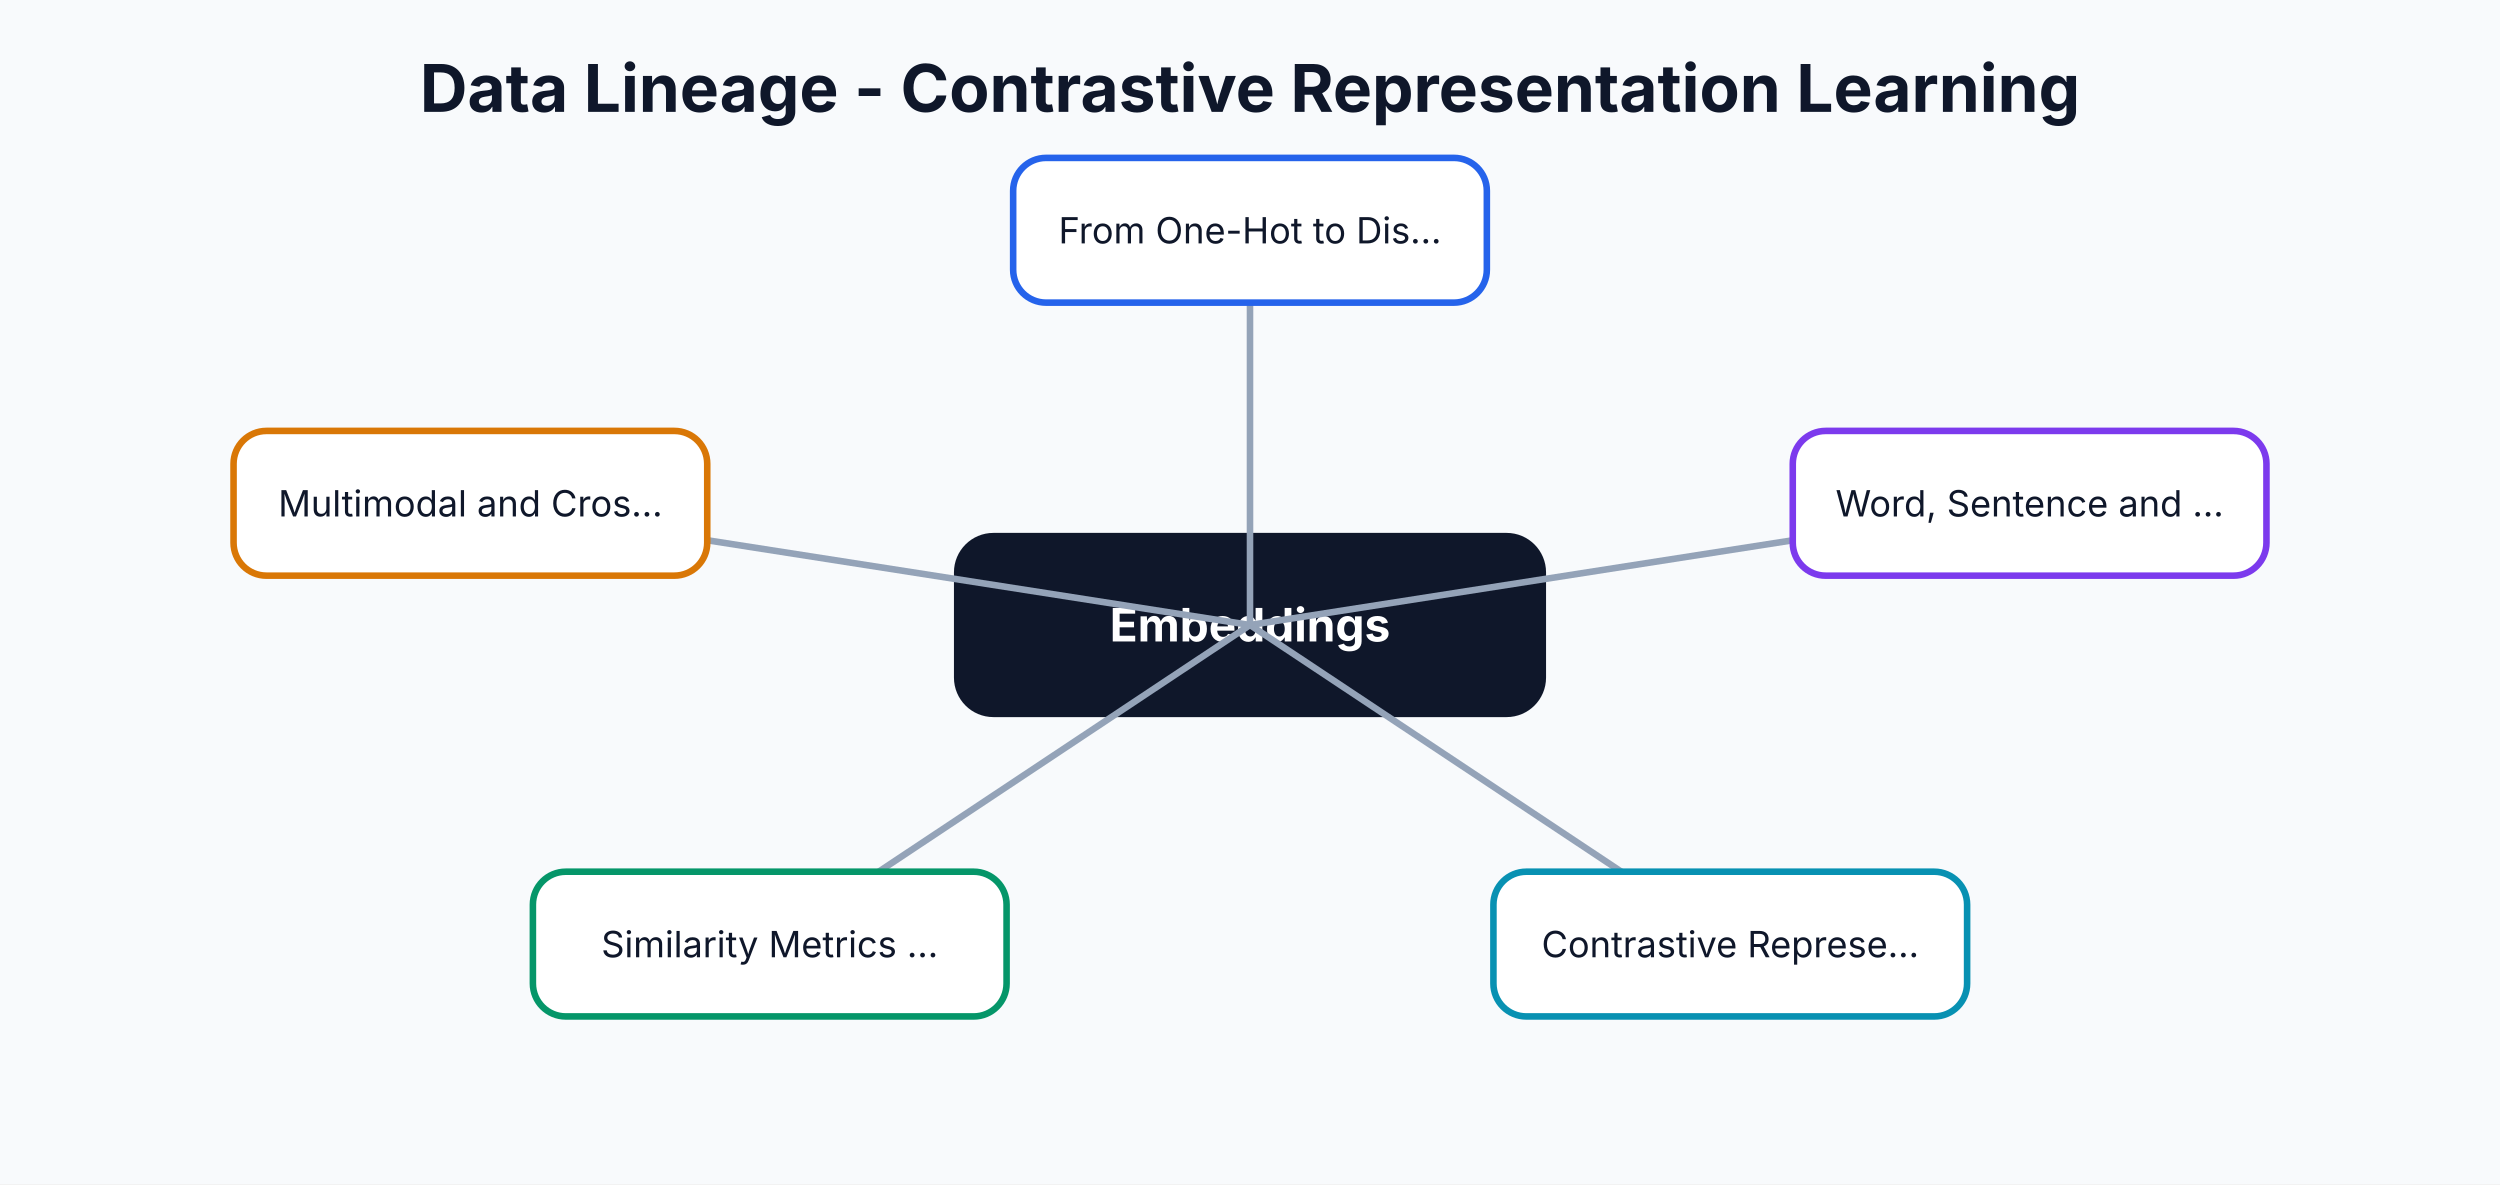
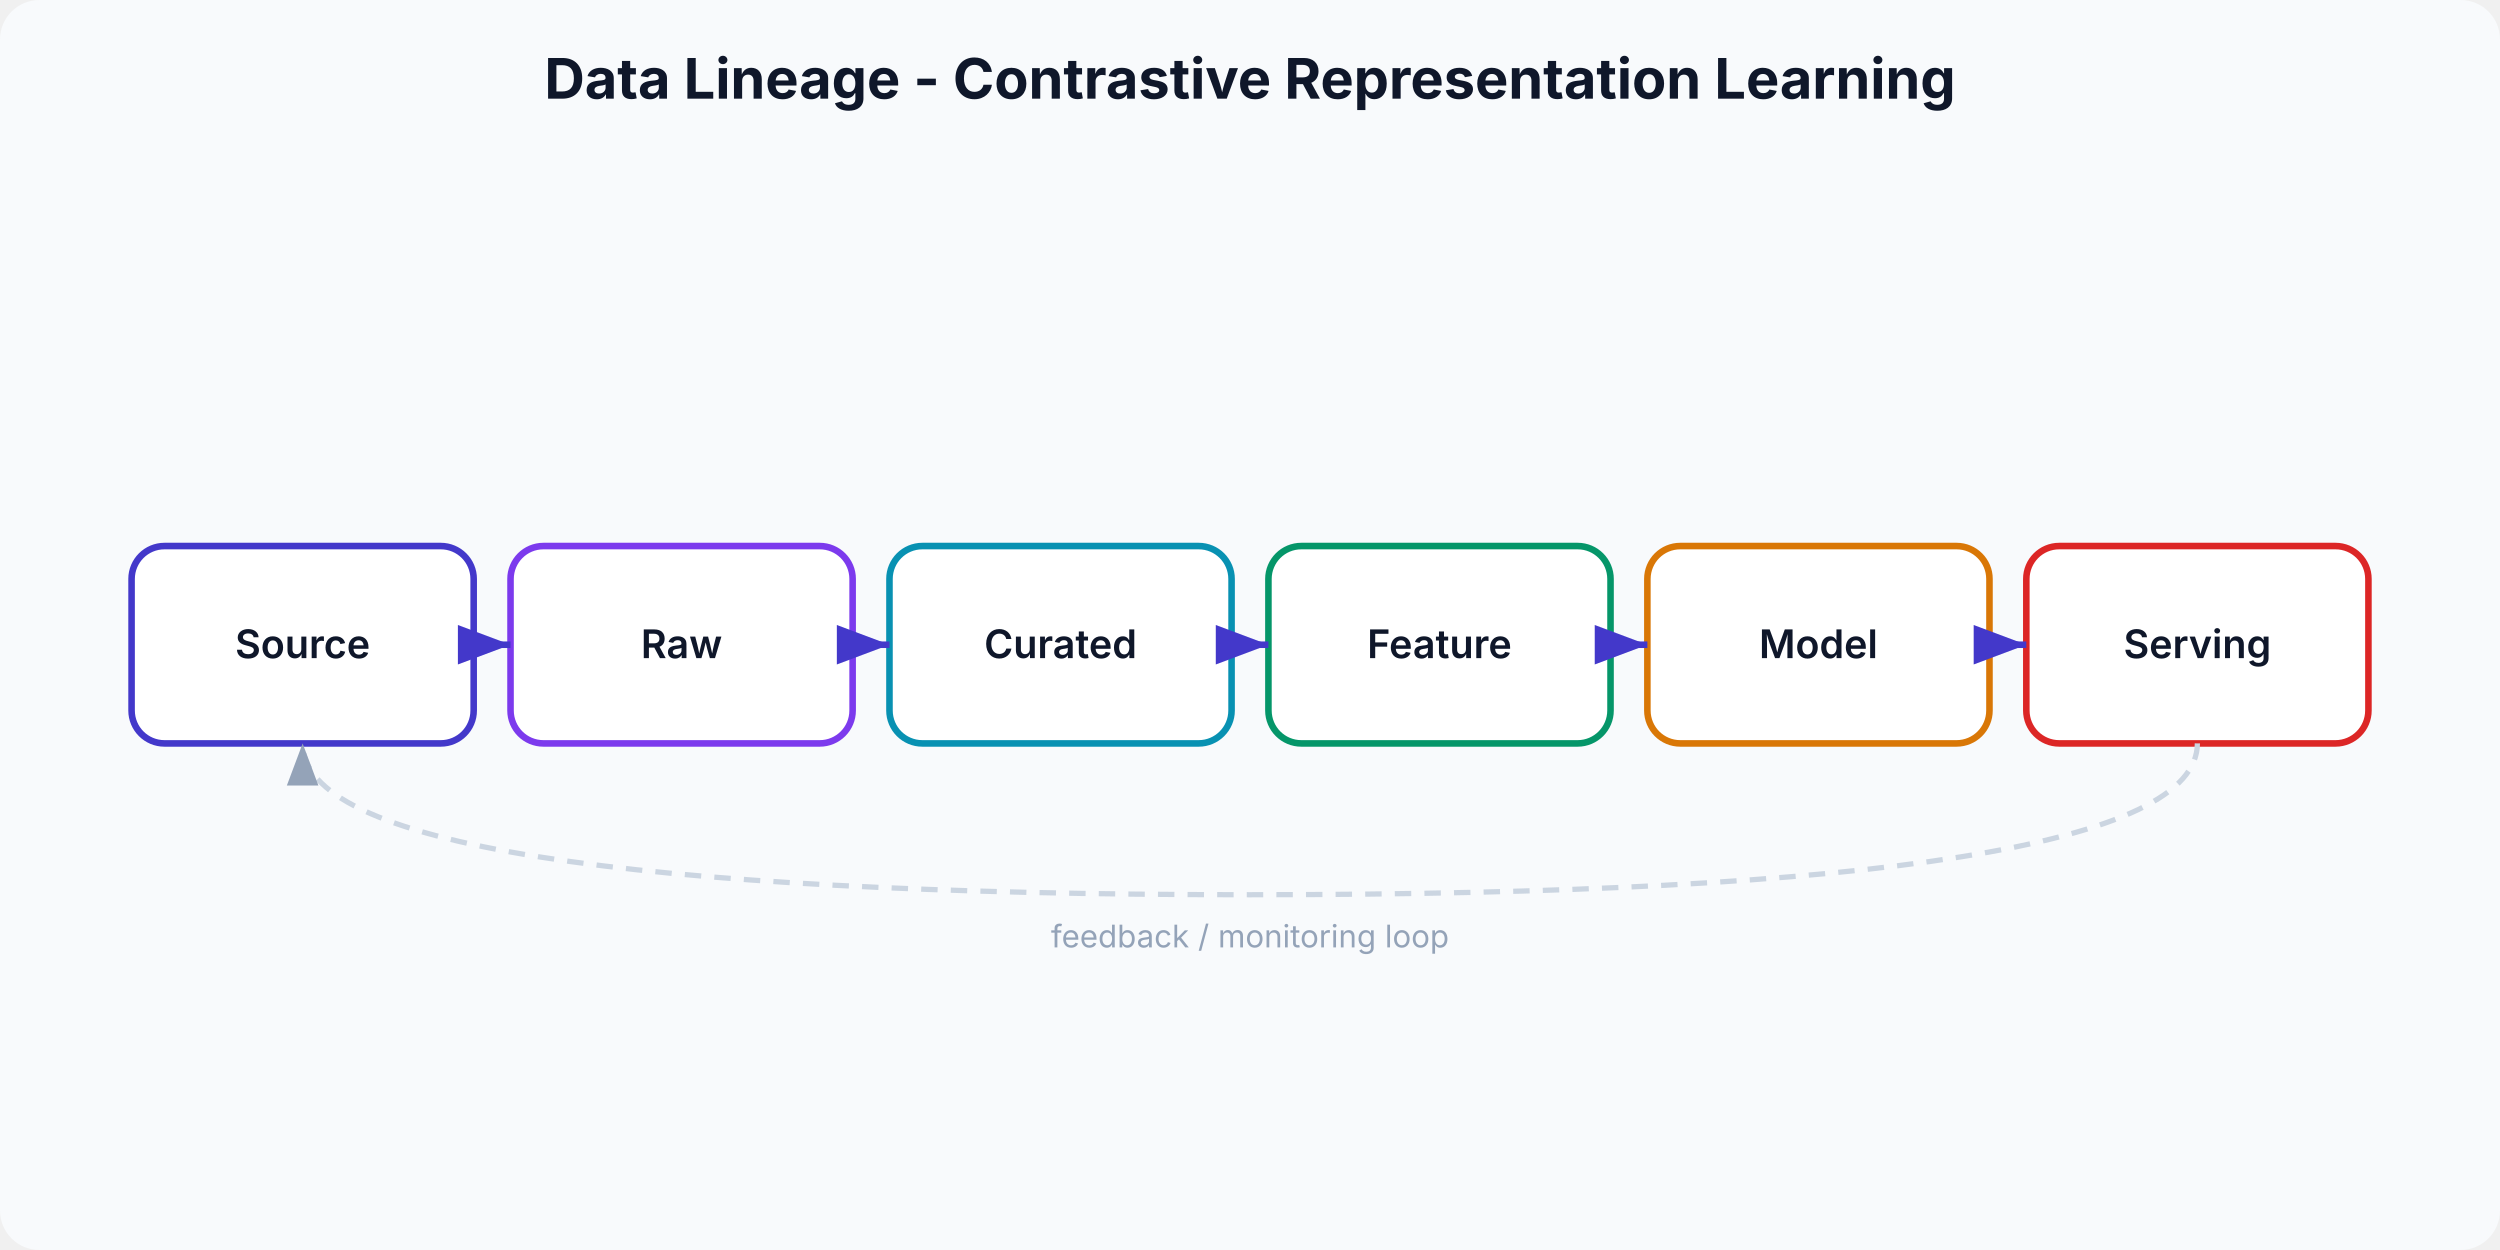
- <svg xmlns="http://www.w3.org/2000/svg" width="760" height="360" viewBox="0 0 760 360" font-family="Inter, Arial, sans-serif">
-   <rect width="760" height="360" fill="#f8fafc" />
-   <text x="380" y="34" text-anchor="middle" font-size="20" font-weight="700" fill="#0f172a">Data Lineage - Contrastive Representation Learning</text>
-   <rect x="290" y="162" width="180" height="56" rx="12" fill="#0f172a" />
-   <text x="380" y="195" text-anchor="middle" font-size="14" font-weight="700" fill="#ffffff">Embeddings</text>
-   <line x1="380" y1="190" x2="380" y2="70" stroke="#94a3b8" stroke-width="2" />
-   <rect x="308" y="48" width="144" height="44" rx="10" fill="#ffffff" stroke="#2563eb" stroke-width="2" />
-   <text x="380" y="74" text-anchor="middle" font-size="11" fill="#0f172a">From One-Hot to Dis…</text>
-   <line x1="380" y1="190" x2="617" y2="153" stroke="#94a3b8" stroke-width="2" />
-   <rect x="545" y="131" width="144" height="44" rx="10" fill="#ffffff" stroke="#7c3aed" stroke-width="2" />
-   <text x="617" y="157" text-anchor="middle" font-size="11" fill="#0f172a">Word, Sentence and …</text>
-   <line x1="380" y1="190" x2="526" y2="287" stroke="#94a3b8" stroke-width="2" />
-   <rect x="454" y="265" width="144" height="44" rx="10" fill="#ffffff" stroke="#0891b2" stroke-width="2" />
-   <text x="526" y="291" text-anchor="middle" font-size="11" fill="#0f172a">Contrastive Represe…</text>
-   <line x1="380" y1="190" x2="234" y2="287" stroke="#94a3b8" stroke-width="2" />
-   <rect x="162" y="265" width="144" height="44" rx="10" fill="#ffffff" stroke="#059669" stroke-width="2" />
-   <text x="234" y="291" text-anchor="middle" font-size="11" fill="#0f172a">Similarity Metrics …</text>
-   <line x1="380" y1="190" x2="143" y2="153" stroke="#94a3b8" stroke-width="2" />
-   <rect x="71" y="131" width="144" height="44" rx="10" fill="#ffffff" stroke="#d97706" stroke-width="2" />
-   <text x="143" y="157" text-anchor="middle" font-size="11" fill="#0f172a">Multimodal and Cros…</text>
+ <svg xmlns="http://www.w3.org/2000/svg" width="760" height="380" viewBox="0 0 760 380" font-family="Inter, Segoe UI, Arial, sans-serif">
+   <defs>
+     <marker id="arrow" markerWidth="10" markerHeight="10" refX="8" refY="3" orient="auto" markerUnits="strokeWidth">
+       <path d="M0,0 L8,3 L0,6 z" fill="#94a3b8" />
+     </marker>
+     <marker id="arrowA" markerWidth="10" markerHeight="10" refX="8" refY="3" orient="auto" markerUnits="strokeWidth">
+       <path d="M0,0 L8,3 L0,6 z" fill="#4338ca" />
+     </marker>
+   </defs>
+   <rect width="760" height="380" rx="12" fill="#f8fafc" />
+   <text x="380" y="30" text-anchor="middle" font-size="17" font-weight="700" fill="#0f172a">Data Lineage - Contrastive Representation Learning</text>
+   <rect x="40.0" y="166.0" width="104" height="60" rx="10" fill="#ffffff" stroke="#4338ca" stroke-width="2" />
+   <text x="92.0" y="200.08" text-anchor="middle" font-size="12" font-weight="600" fill="#0f172a">Source</text>
+   <rect x="155.2" y="166.0" width="104" height="60" rx="10" fill="#ffffff" stroke="#7c3aed" stroke-width="2" />
+   <text x="207.2" y="200.08" text-anchor="middle" font-size="12" font-weight="600" fill="#0f172a">Raw</text>
+   <line x1="144.0" y1="196.0" x2="155.2" y2="196.0" stroke="#4338ca" stroke-width="2" marker-end="url(#arrowA)" />
+   <rect x="270.4" y="166.0" width="104" height="60" rx="10" fill="#ffffff" stroke="#0891b2" stroke-width="2" />
+   <text x="322.4" y="200.08" text-anchor="middle" font-size="12" font-weight="600" fill="#0f172a">Curated</text>
+   <line x1="259.2" y1="196.0" x2="270.4" y2="196.0" stroke="#4338ca" stroke-width="2" marker-end="url(#arrowA)" />
+   <rect x="385.6" y="166.0" width="104" height="60" rx="10" fill="#ffffff" stroke="#059669" stroke-width="2" />
+   <text x="437.6" y="200.08" text-anchor="middle" font-size="12" font-weight="600" fill="#0f172a">Feature</text>
+   <line x1="374.4" y1="196.0" x2="385.6" y2="196.0" stroke="#4338ca" stroke-width="2" marker-end="url(#arrowA)" />
+   <rect x="500.8" y="166.0" width="104" height="60" rx="10" fill="#ffffff" stroke="#d97706" stroke-width="2" />
+   <text x="552.8" y="200.08" text-anchor="middle" font-size="12" font-weight="600" fill="#0f172a">Model</text>
+   <line x1="489.6" y1="196.0" x2="500.8" y2="196.0" stroke="#4338ca" stroke-width="2" marker-end="url(#arrowA)" />
+   <rect x="616.0" y="166.0" width="104" height="60" rx="10" fill="#ffffff" stroke="#dc2626" stroke-width="2" />
+   <text x="668.0" y="200.08" text-anchor="middle" font-size="12" font-weight="600" fill="#0f172a">Serving</text>
+   <line x1="604.8" y1="196.0" x2="616.0" y2="196.0" stroke="#4338ca" stroke-width="2" marker-end="url(#arrowA)" />
+   <path d="M668.0,226.0 q0,46 -288.0,46 q-288.0,0 -288.0,-46" fill="none" stroke="#cbd5e1" stroke-width="1.6" stroke-dasharray="5 4" marker-end="url(#arrow)" />
+   <text x="380.0" y="288.0" text-anchor="middle" font-size="9.5" fill="#94a3b8">feedback / monitoring loop</text>
</svg>
